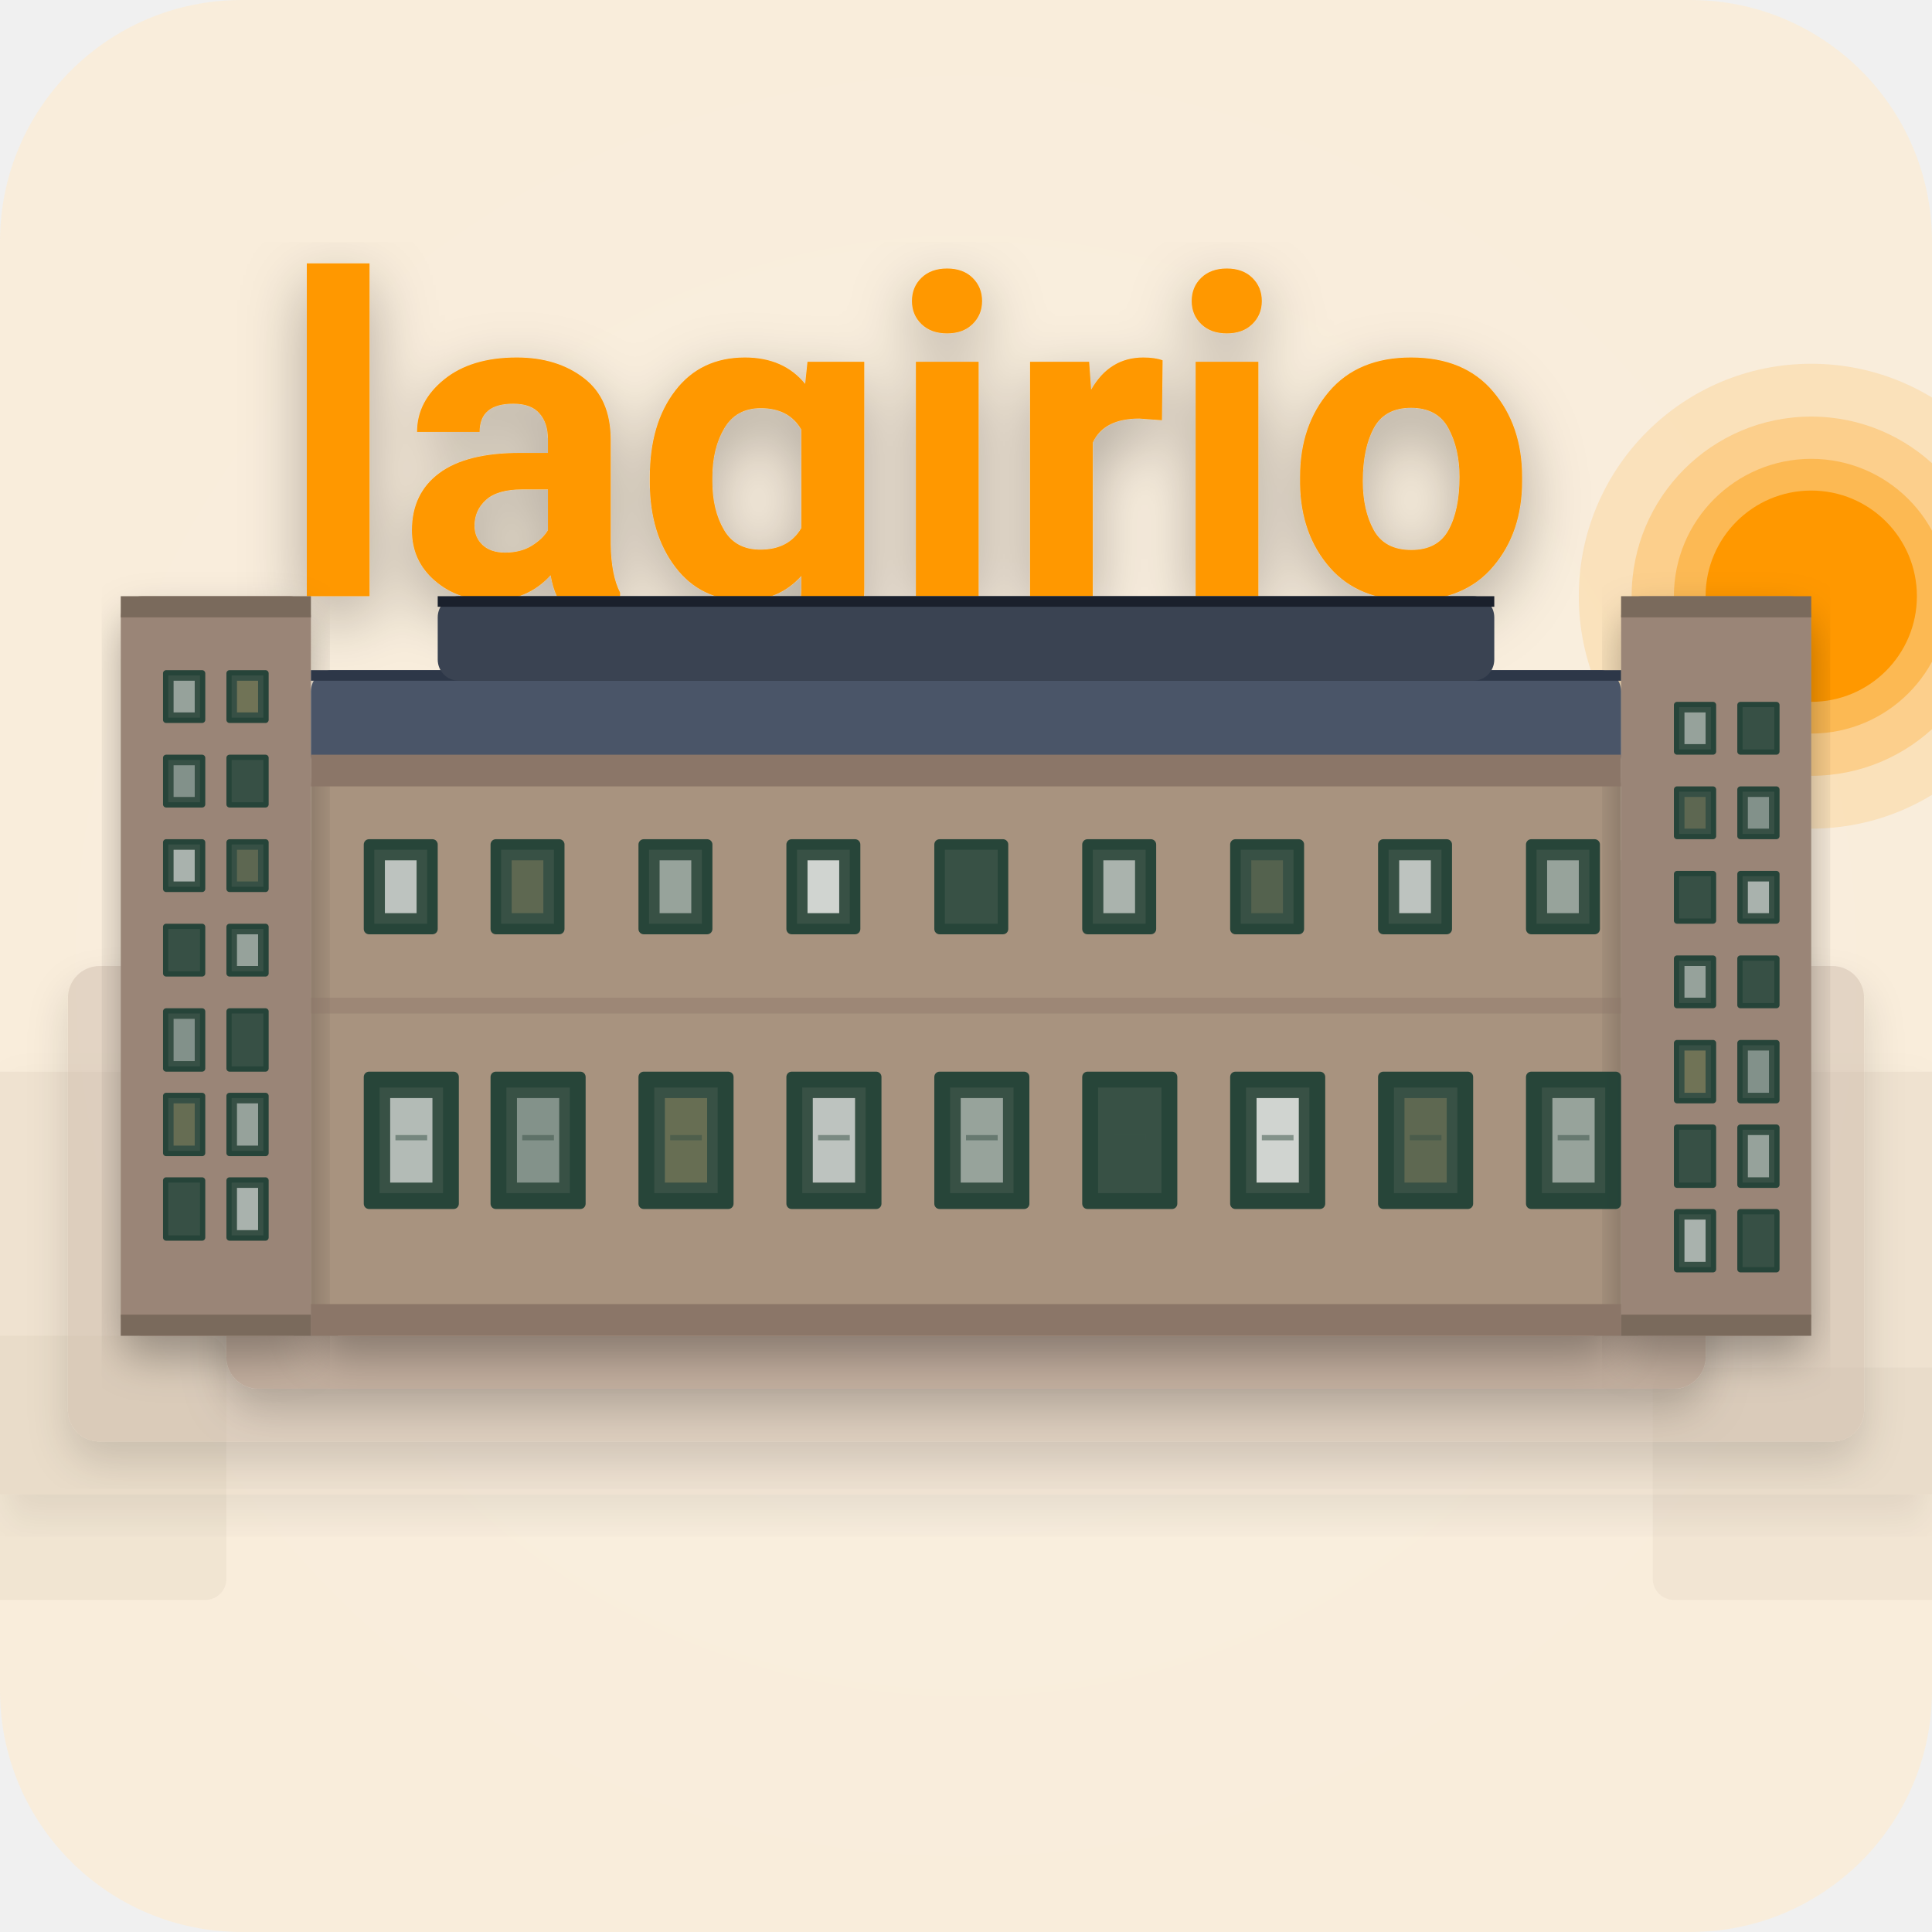
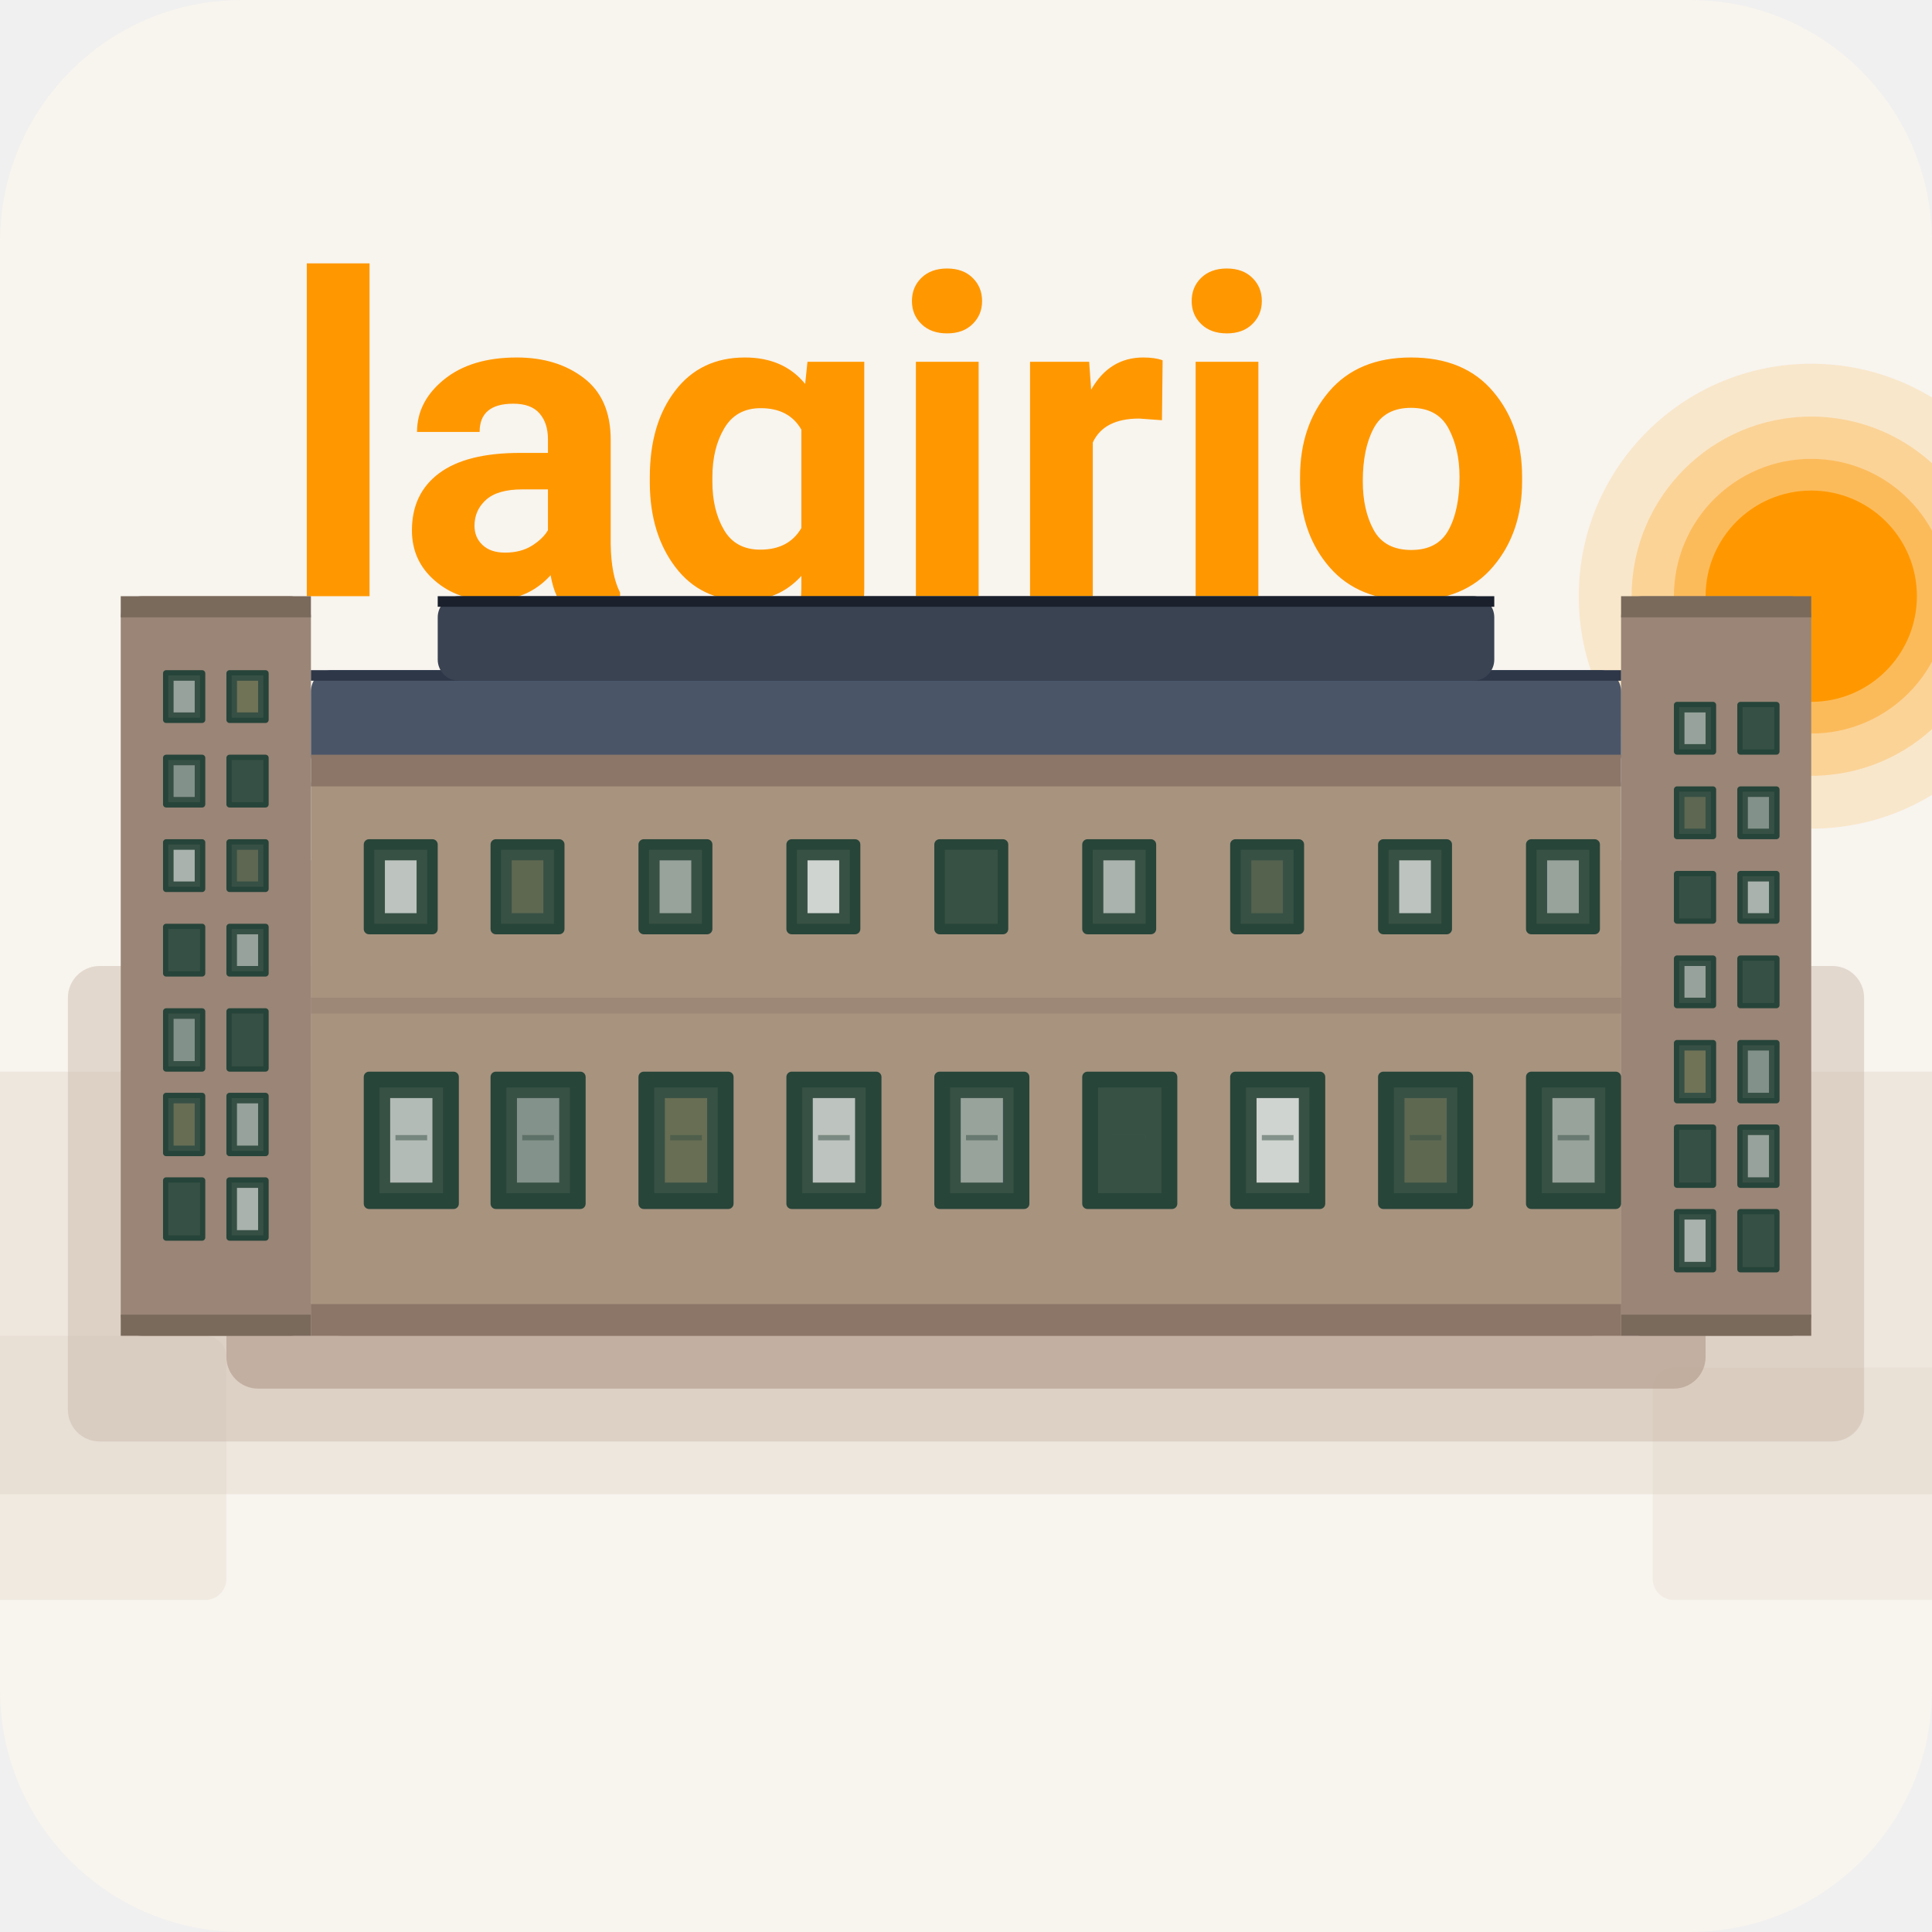
- <svg xmlns="http://www.w3.org/2000/svg" id="logo-rectangle" width="320" height="320" viewBox="0 0 320 320">
-   <defs>
-     <radialGradient id="sunsetGradient2" cx="50%" cy="50%">
-       <stop offset="0%" style="stop-color:#ffb74d;stop-opacity:1" />
-       <stop offset="50%" style="stop-color:#ffa726;stop-opacity:1" />
-       <stop offset="100%" style="stop-color:#ff9800;stop-opacity:1" />
-     </radialGradient>
-     <filter id="sunGlow2">
-       <feGaussianBlur stdDeviation="3" result="coloredBlur" />
-       <feMerge>
-         <feMergeNode in="coloredBlur" />
-         <feMergeNode in="SourceGraphic" />
-       </feMerge>
-     </filter>
-     <filter id="shadow2">
-       <feGaussianBlur in="SourceAlpha" stdDeviation="2" />
-       <feOffset dx="0" dy="2" result="offsetblur" />
-       <feComponentTransfer>
-         <feFuncA type="linear" slope="0.3" />
-       </feComponentTransfer>
-       <feMerge>
-         <feMergeNode />
-         <feMergeNode in="SourceGraphic" />
-       </feMerge>
-     </filter>
-   </defs>
-   <rect width="320" height="320" fill="#f8f4ee" rx="40" />
-   <rect width="320" height="320" fill="url(#sunsetGradient2)" opacity="0.08" rx="40" />
-   <g transform="translate(160, 160) scale(1.75) translate(-160, -160)">
-     <g>
-       <defs>
-         <filter id="textShadow2">
-           <feGaussianBlur in="SourceAlpha" stdDeviation="3" />
-           <feOffset dx="0" dy="2" result="offsetblur" />
-           <feComponentTransfer>
-             <feFuncA type="linear" slope="0.3" />
-           </feComponentTransfer>
-           <feMerge>
-             <feMergeNode />
-             <feMergeNode in="SourceGraphic" />
-           </feMerge>
-         </filter>
-       </defs>
-       <text x="95" y="125" font-family="-apple-system, BlinkMacSystemFont, 'Segoe UI', Roboto, sans-serif" font-size="42" font-weight="700" fill="#ff9800" filter="url(#textShadow2)">
+ <svg xmlns="http://www.w3.org/2000/svg" version="1.1" width="320" height="320">
+   <svg id="SvgjsSvg1034" width="320" height="320" viewBox="0 0 320 320">
+     <defs>
+       <radialGradient id="SvgjsRadialGradient1033" cx="50%" cy="50%">
+         <stop offset="0%" style="stop-color:#ffb74d;stop-opacity:1" />
+         <stop offset="50%" style="stop-color:#ffa726;stop-opacity:1" />
+         <stop offset="100%" style="stop-color:#ff9800;stop-opacity:1" />
+       </radialGradient>
+       <filter id="SvgjsFilter1032">
+         <feGaussianBlur stdDeviation="3" result="coloredBlur" />
+         <feMerge>
+           <feMergeNode in="coloredBlur" />
+           <feMergeNode in="SourceGraphic" />
+         </feMerge>
+       </filter>
+       <filter id="SvgjsFilter1031">
+         <feGaussianBlur in="SourceAlpha" stdDeviation="2" />
+         <feOffset dx="0" dy="2" result="offsetblur" />
+         <feComponentTransfer>
+           <feFuncA type="linear" slope="0.3" />
+         </feComponentTransfer>
+         <feMerge>
+           <feMergeNode />
+           <feMergeNode in="SourceGraphic" />
+         </feMerge>
+       </filter>
+     </defs>
+     <rect width="320" height="320" fill="#f8f4ee" rx="40" />
+     <rect width="320" height="320" fill="url(#sunsetGradient2)" opacity="0.08" rx="40" />
+     <g transform="translate(160, 160) scale(1.75) translate(-160, -160)">
+       <g>
+         <defs>
+           <filter id="SvgjsFilter1030">
+             <feGaussianBlur in="SourceAlpha" stdDeviation="3" />
+             <feOffset dx="0" dy="2" result="offsetblur" />
+             <feComponentTransfer>
+               <feFuncA type="linear" slope="0.3" />
+             </feComponentTransfer>
+             <feMerge>
+               <feMergeNode />
+               <feMergeNode in="SourceGraphic" />
+             </feMerge>
+           </filter>
+         </defs>
+         <text x="95" y="125" font-family="-apple-system, BlinkMacSystemFont, 'Segoe UI', Roboto, sans-serif" font-size="42" font-weight="700" fill="#ff9800" filter="url(#textShadow2)">
                            lagirio
                        </text>
-     </g>
-     <circle cx="240" cy="125" r="10" fill="#ff9800" />
-     <circle cx="240" cy="125" r="13" fill="#ff9800" opacity="0.4" />
-     <circle cx="240" cy="125" r="17" fill="#ff9800" opacity="0.25" />
-     <circle cx="240" cy="125" r="22" fill="#ff9800" opacity="0.15" />
-     <g transform="translate(45, 100)">
-       <rect x="10" y="95" width="35" height="25" fill="#d4c2b0" opacity="0.2" rx="2" />
-       <rect x="180" y="98" width="30" height="22" fill="#d4c2b0" opacity="0.18" rx="2" />
-       <rect x="15" y="70" width="200" height="40" fill="#d0bfae" opacity="0.25" rx="3" filter="url(#shadow2)" />
-       <rect x="30" y="60" width="170" height="45" fill="#c8b5a6" opacity="0.45" rx="3" filter="url(#shadow2)" />
-       <rect x="45" y="50" width="140" height="50" fill="#b39c8e" opacity="0.65" rx="3" filter="url(#shadow2)" />
-       <rect x="53" y="40" width="124" height="55" fill="#a8937f" rx="3" filter="url(#shadow2)" />
-       <rect x="35" y="25" width="18" height="70" fill="#9a8577" rx="2" filter="url(#shadow2)" />
-       <rect x="35" y="25" width="18" height="2" fill="#7a6a5c" />
-       <rect x="35" y="93" width="18" height="2" fill="#7a6a5c" />
-       <rect x="177" y="25" width="18" height="70" fill="#9a8577" rx="2" filter="url(#shadow2)" />
-       <rect x="177" y="25" width="18" height="2" fill="#7a6a5c" />
-       <rect x="177" y="93" width="18" height="2" fill="#7a6a5c" />
-       <rect x="53" y="32" width="124" height="10" fill="#4a5568" rx="2" />
-       <rect x="53" y="32" width="124" height="1" fill="#2d3748" />
-       <rect x="65" y="25" width="100" height="8" fill="#3a4352" rx="2" />
-       <rect x="65" y="25" width="100" height="1" fill="#1a202c" />
-       <rect x="53" y="40" width="124" height="3" fill="#8b7668" />
-       <rect x="53" y="92" width="124" height="3" fill="#8b7668" />
-       <rect x="53" y="63" width="124" height="1.5" fill="#8b7668" opacity="0.4" />
-       <g opacity="0.9">
-         <rect x="39" y="32" width="4" height="5" fill="#1a3d32" rx="0.3" />
-         <rect x="39.5" y="32.5" width="3" height="4" fill="#2c4a3f" />
-         <rect x="40" y="33" width="2" height="3" fill="white" opacity="0.5" />
-         <rect x="45" y="32" width="4" height="5" fill="#1a3d32" rx="0.3" />
-         <rect x="45.5" y="32.5" width="3" height="4" fill="#2c4a3f" />
-         <rect x="46" y="33" width="2" height="3" fill="#ffcc80" opacity="0.3" />
-         <rect x="39" y="40" width="4" height="5" fill="#1a3d32" rx="0.3" />
-         <rect x="39.5" y="40.5" width="3" height="4" fill="#2c4a3f" />
-         <rect x="40" y="41" width="2" height="3" fill="white" opacity="0.4" />
-         <rect x="45" y="40" width="4" height="5" fill="#1a3d32" rx="0.3" />
-         <rect x="45.5" y="40.5" width="3" height="4" fill="#2c4a3f" />
-         <rect x="39" y="48" width="4" height="5" fill="#1a3d32" rx="0.3" />
-         <rect x="39.5" y="48.5" width="3" height="4" fill="#2c4a3f" />
-         <rect x="40" y="49" width="2" height="3" fill="white" opacity="0.6" />
-         <rect x="45" y="48" width="4" height="5" fill="#1a3d32" rx="0.3" />
-         <rect x="45.5" y="48.5" width="3" height="4" fill="#2c4a3f" />
-         <rect x="46" y="49" width="2" height="3" fill="#ffcc80" opacity="0.2" />
-         <rect x="39" y="56" width="4" height="5" fill="#1a3d32" rx="0.3" />
-         <rect x="39.5" y="56.5" width="3" height="4" fill="#2c4a3f" />
-         <rect x="45" y="56" width="4" height="5" fill="#1a3d32" rx="0.3" />
-         <rect x="45.5" y="56.5" width="3" height="4" fill="#2c4a3f" />
-         <rect x="46" y="57" width="2" height="3" fill="white" opacity="0.5" />
-         <rect x="39" y="64" width="4" height="6" fill="#1a3d32" rx="0.3" />
-         <rect x="39.5" y="64.5" width="3" height="5" fill="#2c4a3f" />
-         <rect x="40" y="65" width="2" height="4" fill="white" opacity="0.4" />
-         <rect x="45" y="64" width="4" height="6" fill="#1a3d32" rx="0.3" />
-         <rect x="45.5" y="64.5" width="3" height="5" fill="#2c4a3f" />
-         <rect x="39" y="72" width="4" height="6" fill="#1a3d32" rx="0.3" />
-         <rect x="39.5" y="72.5" width="3" height="5" fill="#2c4a3f" />
-         <rect x="40" y="73" width="2" height="4" fill="#ffcc80" opacity="0.25" />
-         <rect x="45" y="72" width="4" height="6" fill="#1a3d32" rx="0.3" />
-         <rect x="45.5" y="72.5" width="3" height="5" fill="#2c4a3f" />
-         <rect x="46" y="73" width="2" height="4" fill="white" opacity="0.5" />
-         <rect x="39" y="80" width="4" height="6" fill="#1a3d32" rx="0.3" />
-         <rect x="39.5" y="80.5" width="3" height="5" fill="#2c4a3f" />
-         <rect x="45" y="80" width="4" height="6" fill="#1a3d32" rx="0.3" />
-         <rect x="45.5" y="80.5" width="3" height="5" fill="#2c4a3f" />
-         <rect x="46" y="81" width="2" height="4" fill="white" opacity="0.6" />
-         <rect x="182" y="35" width="4" height="5" fill="#1a3d32" rx="0.3" />
-         <rect x="182.5" y="35.5" width="3" height="4" fill="#2c4a3f" />
-         <rect x="183" y="36" width="2" height="3" fill="white" opacity="0.5" />
-         <rect x="188" y="35" width="4" height="5" fill="#1a3d32" rx="0.3" />
-         <rect x="188.5" y="35.5" width="3" height="4" fill="#2c4a3f" />
-         <rect x="182" y="43" width="4" height="5" fill="#1a3d32" rx="0.3" />
-         <rect x="182.5" y="43.5" width="3" height="4" fill="#2c4a3f" />
-         <rect x="183" y="44" width="2" height="3" fill="#ffcc80" opacity="0.2" />
-         <rect x="188" y="43" width="4" height="5" fill="#1a3d32" rx="0.3" />
-         <rect x="188.5" y="43.5" width="3" height="4" fill="#2c4a3f" />
-         <rect x="189" y="44" width="2" height="3" fill="white" opacity="0.4" />
-         <rect x="182" y="51" width="4" height="5" fill="#1a3d32" rx="0.3" />
-         <rect x="182.5" y="51.5" width="3" height="4" fill="#2c4a3f" />
-         <rect x="188" y="51" width="4" height="5" fill="#1a3d32" rx="0.3" />
-         <rect x="188.5" y="51.5" width="3" height="4" fill="#2c4a3f" />
-         <rect x="189" y="52" width="2" height="3" fill="white" opacity="0.6" />
-         <rect x="182" y="59" width="4" height="5" fill="#1a3d32" rx="0.3" />
-         <rect x="182.5" y="59.5" width="3" height="4" fill="#2c4a3f" />
-         <rect x="183" y="60" width="2" height="3" fill="white" opacity="0.5" />
-         <rect x="188" y="59" width="4" height="5" fill="#1a3d32" rx="0.3" />
-         <rect x="188.5" y="59.5" width="3" height="4" fill="#2c4a3f" />
-         <rect x="182" y="67" width="4" height="6" fill="#1a3d32" rx="0.3" />
-         <rect x="182.5" y="67.5" width="3" height="5" fill="#2c4a3f" />
-         <rect x="183" y="68" width="2" height="4" fill="#ffcc80" opacity="0.3" />
-         <rect x="188" y="67" width="4" height="6" fill="#1a3d32" rx="0.3" />
-         <rect x="188.5" y="67.5" width="3" height="5" fill="#2c4a3f" />
-         <rect x="189" y="68" width="2" height="4" fill="white" opacity="0.4" />
-         <rect x="182" y="75" width="4" height="6" fill="#1a3d32" rx="0.3" />
-         <rect x="182.5" y="75.5" width="3" height="5" fill="#2c4a3f" />
-         <rect x="188" y="75" width="4" height="6" fill="#1a3d32" rx="0.3" />
-         <rect x="188.5" y="75.5" width="3" height="5" fill="#2c4a3f" />
-         <rect x="189" y="76" width="2" height="4" fill="white" opacity="0.5" />
-         <rect x="182" y="83" width="4" height="6" fill="#1a3d32" rx="0.3" />
-         <rect x="182.5" y="83.5" width="3" height="5" fill="#2c4a3f" />
-         <rect x="183" y="84" width="2" height="4" fill="white" opacity="0.6" />
-         <rect x="188" y="83" width="4" height="6" fill="#1a3d32" rx="0.3" />
-         <rect x="188.5" y="83.5" width="3" height="5" fill="#2c4a3f" />
-         <rect x="58" y="48" width="7" height="9" fill="#1a3d32" rx="0.5" />
-         <rect x="59" y="49" width="5" height="7" fill="#2c4a3f" />
-         <rect x="60" y="50" width="3" height="5" fill="white" opacity="0.7" />
-         <rect x="70" y="48" width="7" height="9" fill="#1a3d32" rx="0.5" />
-         <rect x="71" y="49" width="5" height="7" fill="#2c4a3f" />
-         <rect x="72" y="50" width="3" height="5" fill="#ffcc80" opacity="0.2" />
-         <rect x="84" y="48" width="7" height="9" fill="#1a3d32" rx="0.5" />
-         <rect x="85" y="49" width="5" height="7" fill="#2c4a3f" />
-         <rect x="86" y="50" width="3" height="5" fill="white" opacity="0.5" />
-         <rect x="98" y="48" width="7" height="9" fill="#1a3d32" rx="0.5" />
-         <rect x="99" y="49" width="5" height="7" fill="#2c4a3f" />
-         <rect x="100" y="50" width="3" height="5" fill="white" opacity="0.8" />
-         <rect x="112" y="48" width="7" height="9" fill="#1a3d32" rx="0.5" />
-         <rect x="113" y="49" width="5" height="7" fill="#2c4a3f" />
-         <rect x="126" y="48" width="7" height="9" fill="#1a3d32" rx="0.5" />
-         <rect x="127" y="49" width="5" height="7" fill="#2c4a3f" />
-         <rect x="128" y="50" width="3" height="5" fill="white" opacity="0.6" />
-         <rect x="140" y="48" width="7" height="9" fill="#1a3d32" rx="0.5" />
-         <rect x="141" y="49" width="5" height="7" fill="#2c4a3f" />
-         <rect x="142" y="50" width="3" height="5" fill="#ffcc80" opacity="0.15" />
-         <rect x="154" y="48" width="7" height="9" fill="#1a3d32" rx="0.5" />
-         <rect x="155" y="49" width="5" height="7" fill="#2c4a3f" />
-         <rect x="156" y="50" width="3" height="5" fill="white" opacity="0.7" />
-         <rect x="168" y="48" width="7" height="9" fill="#1a3d32" rx="0.5" />
-         <rect x="169" y="49" width="5" height="7" fill="#2c4a3f" />
-         <rect x="170" y="50" width="3" height="5" fill="white" opacity="0.5" />
-         <rect x="58" y="70" width="9" height="13" fill="#1a3d32" rx="0.5" />
-         <rect x="59.5" y="71.5" width="6" height="10" fill="#2c4a3f" />
-         <rect x="60.5" y="72.5" width="4" height="8" fill="white" opacity="0.65" />
-         <rect x="61" y="76" width="3" height="0.5" fill="#2c4a3f" opacity="0.5" />
-         <rect x="70" y="70" width="9" height="13" fill="#1a3d32" rx="0.5" />
-         <rect x="71.5" y="71.5" width="6" height="10" fill="#2c4a3f" />
-         <rect x="72.5" y="72.5" width="4" height="8" fill="white" opacity="0.4" />
-         <rect x="73" y="76" width="3" height="0.5" fill="#2c4a3f" opacity="0.5" />
-         <rect x="84" y="70" width="9" height="13" fill="#1a3d32" rx="0.5" />
-         <rect x="85.5" y="71.5" width="6" height="10" fill="#2c4a3f" />
-         <rect x="86.5" y="72.5" width="4" height="8" fill="#ffcc80" opacity="0.25" />
-         <rect x="87" y="76" width="3" height="0.5" fill="#2c4a3f" opacity="0.5" />
-         <rect x="98" y="70" width="9" height="13" fill="#1a3d32" rx="0.5" />
-         <rect x="99.5" y="71.5" width="6" height="10" fill="#2c4a3f" />
-         <rect x="100.5" y="72.5" width="4" height="8" fill="white" opacity="0.7" />
-         <rect x="101" y="76" width="3" height="0.5" fill="#2c4a3f" opacity="0.5" />
-         <rect x="112" y="70" width="9" height="13" fill="#1a3d32" rx="0.5" />
-         <rect x="113.5" y="71.5" width="6" height="10" fill="#2c4a3f" />
-         <rect x="114.5" y="72.5" width="4" height="8" fill="white" opacity="0.5" />
-         <rect x="115" y="76" width="3" height="0.5" fill="#2c4a3f" opacity="0.5" />
-         <rect x="126" y="70" width="9" height="13" fill="#1a3d32" rx="0.5" />
-         <rect x="127.5" y="71.5" width="6" height="10" fill="#2c4a3f" />
-         <rect x="129" y="76" width="3" height="0.5" fill="#2c4a3f" opacity="0.5" />
-         <rect x="140" y="70" width="9" height="13" fill="#1a3d32" rx="0.5" />
-         <rect x="141.5" y="71.5" width="6" height="10" fill="#2c4a3f" />
-         <rect x="142.5" y="72.5" width="4" height="8" fill="white" opacity="0.8" />
-         <rect x="143" y="76" width="3" height="0.5" fill="#2c4a3f" opacity="0.5" />
-         <rect x="154" y="70" width="9" height="13" fill="#1a3d32" rx="0.5" />
-         <rect x="155.5" y="71.5" width="6" height="10" fill="#2c4a3f" />
-         <rect x="156.5" y="72.5" width="4" height="8" fill="#ffcc80" opacity="0.2" />
-         <rect x="157" y="76" width="3" height="0.5" fill="#2c4a3f" opacity="0.5" />
-         <rect x="168" y="70" width="9" height="13" fill="#1a3d32" rx="0.5" />
-         <rect x="169.5" y="71.5" width="6" height="10" fill="#2c4a3f" />
-         <rect x="170.5" y="72.5" width="4" height="8" fill="white" opacity="0.5" />
-         <rect x="171" y="76" width="3" height="0.5" fill="#2c4a3f" opacity="0.5" />
+       </g>
+       <circle cx="240" cy="125" r="10" fill="#ff9800" />
+       <circle cx="240" cy="125" r="13" fill="#ff9800" opacity="0.4" />
+       <circle cx="240" cy="125" r="17" fill="#ff9800" opacity="0.25" />
+       <circle cx="240" cy="125" r="22" fill="#ff9800" opacity="0.15" />
+       <g transform="translate(45, 100)">
+         <rect x="10" y="95" width="35" height="25" fill="#d4c2b0" opacity="0.2" rx="2" />
+         <rect x="180" y="98" width="30" height="22" fill="#d4c2b0" opacity="0.18" rx="2" />
+         <rect x="15" y="70" width="200" height="40" fill="#d0bfae" opacity="0.25" rx="3" filter="url(#shadow2)" />
+         <rect x="30" y="60" width="170" height="45" fill="#c8b5a6" opacity="0.45" rx="3" filter="url(#shadow2)" />
+         <rect x="45" y="50" width="140" height="50" fill="#b39c8e" opacity="0.65" rx="3" filter="url(#shadow2)" />
+         <rect x="53" y="40" width="124" height="55" fill="#a8937f" rx="3" filter="url(#shadow2)" />
+         <rect x="35" y="25" width="18" height="70" fill="#9a8577" rx="2" filter="url(#shadow2)" />
+         <rect x="35" y="25" width="18" height="2" fill="#7a6a5c" />
+         <rect x="35" y="93" width="18" height="2" fill="#7a6a5c" />
+         <rect x="177" y="25" width="18" height="70" fill="#9a8577" rx="2" filter="url(#shadow2)" />
+         <rect x="177" y="25" width="18" height="2" fill="#7a6a5c" />
+         <rect x="177" y="93" width="18" height="2" fill="#7a6a5c" />
+         <rect x="53" y="32" width="124" height="10" fill="#4a5568" rx="2" />
+         <rect x="53" y="32" width="124" height="1" fill="#2d3748" />
+         <rect x="65" y="25" width="100" height="8" fill="#3a4352" rx="2" />
+         <rect x="65" y="25" width="100" height="1" fill="#1a202c" />
+         <rect x="53" y="40" width="124" height="3" fill="#8b7668" />
+         <rect x="53" y="92" width="124" height="3" fill="#8b7668" />
+         <rect x="53" y="63" width="124" height="1.5" fill="#8b7668" opacity="0.4" />
+         <g opacity="0.9">
+           <rect x="39" y="32" width="4" height="5" fill="#1a3d32" rx="0.3" />
+           <rect x="39.5" y="32.5" width="3" height="4" fill="#2c4a3f" />
+           <rect x="40" y="33" width="2" height="3" fill="white" opacity="0.5" />
+           <rect x="45" y="32" width="4" height="5" fill="#1a3d32" rx="0.3" />
+           <rect x="45.5" y="32.5" width="3" height="4" fill="#2c4a3f" />
+           <rect x="46" y="33" width="2" height="3" fill="#ffcc80" opacity="0.3" />
+           <rect x="39" y="40" width="4" height="5" fill="#1a3d32" rx="0.3" />
+           <rect x="39.5" y="40.5" width="3" height="4" fill="#2c4a3f" />
+           <rect x="40" y="41" width="2" height="3" fill="white" opacity="0.4" />
+           <rect x="45" y="40" width="4" height="5" fill="#1a3d32" rx="0.3" />
+           <rect x="45.5" y="40.5" width="3" height="4" fill="#2c4a3f" />
+           <rect x="39" y="48" width="4" height="5" fill="#1a3d32" rx="0.3" />
+           <rect x="39.5" y="48.5" width="3" height="4" fill="#2c4a3f" />
+           <rect x="40" y="49" width="2" height="3" fill="white" opacity="0.6" />
+           <rect x="45" y="48" width="4" height="5" fill="#1a3d32" rx="0.3" />
+           <rect x="45.5" y="48.5" width="3" height="4" fill="#2c4a3f" />
+           <rect x="46" y="49" width="2" height="3" fill="#ffcc80" opacity="0.2" />
+           <rect x="39" y="56" width="4" height="5" fill="#1a3d32" rx="0.3" />
+           <rect x="39.5" y="56.5" width="3" height="4" fill="#2c4a3f" />
+           <rect x="45" y="56" width="4" height="5" fill="#1a3d32" rx="0.3" />
+           <rect x="45.5" y="56.5" width="3" height="4" fill="#2c4a3f" />
+           <rect x="46" y="57" width="2" height="3" fill="white" opacity="0.5" />
+           <rect x="39" y="64" width="4" height="6" fill="#1a3d32" rx="0.3" />
+           <rect x="39.5" y="64.5" width="3" height="5" fill="#2c4a3f" />
+           <rect x="40" y="65" width="2" height="4" fill="white" opacity="0.4" />
+           <rect x="45" y="64" width="4" height="6" fill="#1a3d32" rx="0.3" />
+           <rect x="45.5" y="64.5" width="3" height="5" fill="#2c4a3f" />
+           <rect x="39" y="72" width="4" height="6" fill="#1a3d32" rx="0.3" />
+           <rect x="39.5" y="72.5" width="3" height="5" fill="#2c4a3f" />
+           <rect x="40" y="73" width="2" height="4" fill="#ffcc80" opacity="0.25" />
+           <rect x="45" y="72" width="4" height="6" fill="#1a3d32" rx="0.3" />
+           <rect x="45.5" y="72.5" width="3" height="5" fill="#2c4a3f" />
+           <rect x="46" y="73" width="2" height="4" fill="white" opacity="0.5" />
+           <rect x="39" y="80" width="4" height="6" fill="#1a3d32" rx="0.3" />
+           <rect x="39.5" y="80.5" width="3" height="5" fill="#2c4a3f" />
+           <rect x="45" y="80" width="4" height="6" fill="#1a3d32" rx="0.3" />
+           <rect x="45.5" y="80.5" width="3" height="5" fill="#2c4a3f" />
+           <rect x="46" y="81" width="2" height="4" fill="white" opacity="0.6" />
+           <rect x="182" y="35" width="4" height="5" fill="#1a3d32" rx="0.3" />
+           <rect x="182.5" y="35.5" width="3" height="4" fill="#2c4a3f" />
+           <rect x="183" y="36" width="2" height="3" fill="white" opacity="0.5" />
+           <rect x="188" y="35" width="4" height="5" fill="#1a3d32" rx="0.3" />
+           <rect x="188.5" y="35.5" width="3" height="4" fill="#2c4a3f" />
+           <rect x="182" y="43" width="4" height="5" fill="#1a3d32" rx="0.3" />
+           <rect x="182.5" y="43.5" width="3" height="4" fill="#2c4a3f" />
+           <rect x="183" y="44" width="2" height="3" fill="#ffcc80" opacity="0.2" />
+           <rect x="188" y="43" width="4" height="5" fill="#1a3d32" rx="0.3" />
+           <rect x="188.5" y="43.5" width="3" height="4" fill="#2c4a3f" />
+           <rect x="189" y="44" width="2" height="3" fill="white" opacity="0.4" />
+           <rect x="182" y="51" width="4" height="5" fill="#1a3d32" rx="0.3" />
+           <rect x="182.5" y="51.5" width="3" height="4" fill="#2c4a3f" />
+           <rect x="188" y="51" width="4" height="5" fill="#1a3d32" rx="0.3" />
+           <rect x="188.5" y="51.5" width="3" height="4" fill="#2c4a3f" />
+           <rect x="189" y="52" width="2" height="3" fill="white" opacity="0.6" />
+           <rect x="182" y="59" width="4" height="5" fill="#1a3d32" rx="0.3" />
+           <rect x="182.5" y="59.5" width="3" height="4" fill="#2c4a3f" />
+           <rect x="183" y="60" width="2" height="3" fill="white" opacity="0.5" />
+           <rect x="188" y="59" width="4" height="5" fill="#1a3d32" rx="0.3" />
+           <rect x="188.5" y="59.5" width="3" height="4" fill="#2c4a3f" />
+           <rect x="182" y="67" width="4" height="6" fill="#1a3d32" rx="0.3" />
+           <rect x="182.5" y="67.5" width="3" height="5" fill="#2c4a3f" />
+           <rect x="183" y="68" width="2" height="4" fill="#ffcc80" opacity="0.3" />
+           <rect x="188" y="67" width="4" height="6" fill="#1a3d32" rx="0.3" />
+           <rect x="188.5" y="67.5" width="3" height="5" fill="#2c4a3f" />
+           <rect x="189" y="68" width="2" height="4" fill="white" opacity="0.4" />
+           <rect x="182" y="75" width="4" height="6" fill="#1a3d32" rx="0.3" />
+           <rect x="182.5" y="75.5" width="3" height="5" fill="#2c4a3f" />
+           <rect x="188" y="75" width="4" height="6" fill="#1a3d32" rx="0.3" />
+           <rect x="188.5" y="75.5" width="3" height="5" fill="#2c4a3f" />
+           <rect x="189" y="76" width="2" height="4" fill="white" opacity="0.5" />
+           <rect x="182" y="83" width="4" height="6" fill="#1a3d32" rx="0.3" />
+           <rect x="182.5" y="83.5" width="3" height="5" fill="#2c4a3f" />
+           <rect x="183" y="84" width="2" height="4" fill="white" opacity="0.6" />
+           <rect x="188" y="83" width="4" height="6" fill="#1a3d32" rx="0.3" />
+           <rect x="188.5" y="83.5" width="3" height="5" fill="#2c4a3f" />
+           <rect x="58" y="48" width="7" height="9" fill="#1a3d32" rx="0.5" />
+           <rect x="59" y="49" width="5" height="7" fill="#2c4a3f" />
+           <rect x="60" y="50" width="3" height="5" fill="white" opacity="0.7" />
+           <rect x="70" y="48" width="7" height="9" fill="#1a3d32" rx="0.5" />
+           <rect x="71" y="49" width="5" height="7" fill="#2c4a3f" />
+           <rect x="72" y="50" width="3" height="5" fill="#ffcc80" opacity="0.2" />
+           <rect x="84" y="48" width="7" height="9" fill="#1a3d32" rx="0.5" />
+           <rect x="85" y="49" width="5" height="7" fill="#2c4a3f" />
+           <rect x="86" y="50" width="3" height="5" fill="white" opacity="0.5" />
+           <rect x="98" y="48" width="7" height="9" fill="#1a3d32" rx="0.5" />
+           <rect x="99" y="49" width="5" height="7" fill="#2c4a3f" />
+           <rect x="100" y="50" width="3" height="5" fill="white" opacity="0.8" />
+           <rect x="112" y="48" width="7" height="9" fill="#1a3d32" rx="0.5" />
+           <rect x="113" y="49" width="5" height="7" fill="#2c4a3f" />
+           <rect x="126" y="48" width="7" height="9" fill="#1a3d32" rx="0.5" />
+           <rect x="127" y="49" width="5" height="7" fill="#2c4a3f" />
+           <rect x="128" y="50" width="3" height="5" fill="white" opacity="0.6" />
+           <rect x="140" y="48" width="7" height="9" fill="#1a3d32" rx="0.5" />
+           <rect x="141" y="49" width="5" height="7" fill="#2c4a3f" />
+           <rect x="142" y="50" width="3" height="5" fill="#ffcc80" opacity="0.15" />
+           <rect x="154" y="48" width="7" height="9" fill="#1a3d32" rx="0.5" />
+           <rect x="155" y="49" width="5" height="7" fill="#2c4a3f" />
+           <rect x="156" y="50" width="3" height="5" fill="white" opacity="0.7" />
+           <rect x="168" y="48" width="7" height="9" fill="#1a3d32" rx="0.5" />
+           <rect x="169" y="49" width="5" height="7" fill="#2c4a3f" />
+           <rect x="170" y="50" width="3" height="5" fill="white" opacity="0.5" />
+           <rect x="58" y="70" width="9" height="13" fill="#1a3d32" rx="0.5" />
+           <rect x="59.5" y="71.5" width="6" height="10" fill="#2c4a3f" />
+           <rect x="60.5" y="72.5" width="4" height="8" fill="white" opacity="0.65" />
+           <rect x="61" y="76" width="3" height="0.5" fill="#2c4a3f" opacity="0.5" />
+           <rect x="70" y="70" width="9" height="13" fill="#1a3d32" rx="0.5" />
+           <rect x="71.5" y="71.5" width="6" height="10" fill="#2c4a3f" />
+           <rect x="72.5" y="72.5" width="4" height="8" fill="white" opacity="0.4" />
+           <rect x="73" y="76" width="3" height="0.5" fill="#2c4a3f" opacity="0.5" />
+           <rect x="84" y="70" width="9" height="13" fill="#1a3d32" rx="0.5" />
+           <rect x="85.5" y="71.5" width="6" height="10" fill="#2c4a3f" />
+           <rect x="86.5" y="72.5" width="4" height="8" fill="#ffcc80" opacity="0.25" />
+           <rect x="87" y="76" width="3" height="0.5" fill="#2c4a3f" opacity="0.5" />
+           <rect x="98" y="70" width="9" height="13" fill="#1a3d32" rx="0.5" />
+           <rect x="99.5" y="71.5" width="6" height="10" fill="#2c4a3f" />
+           <rect x="100.5" y="72.5" width="4" height="8" fill="white" opacity="0.7" />
+           <rect x="101" y="76" width="3" height="0.5" fill="#2c4a3f" opacity="0.5" />
+           <rect x="112" y="70" width="9" height="13" fill="#1a3d32" rx="0.5" />
+           <rect x="113.5" y="71.5" width="6" height="10" fill="#2c4a3f" />
+           <rect x="114.5" y="72.5" width="4" height="8" fill="white" opacity="0.5" />
+           <rect x="115" y="76" width="3" height="0.5" fill="#2c4a3f" opacity="0.5" />
+           <rect x="126" y="70" width="9" height="13" fill="#1a3d32" rx="0.5" />
+           <rect x="127.5" y="71.5" width="6" height="10" fill="#2c4a3f" />
+           <rect x="129" y="76" width="3" height="0.5" fill="#2c4a3f" opacity="0.5" />
+           <rect x="140" y="70" width="9" height="13" fill="#1a3d32" rx="0.5" />
+           <rect x="141.5" y="71.5" width="6" height="10" fill="#2c4a3f" />
+           <rect x="142.5" y="72.5" width="4" height="8" fill="white" opacity="0.8" />
+           <rect x="143" y="76" width="3" height="0.5" fill="#2c4a3f" opacity="0.5" />
+           <rect x="154" y="70" width="9" height="13" fill="#1a3d32" rx="0.5" />
+           <rect x="155.5" y="71.5" width="6" height="10" fill="#2c4a3f" />
+           <rect x="156.5" y="72.5" width="4" height="8" fill="#ffcc80" opacity="0.2" />
+           <rect x="157" y="76" width="3" height="0.5" fill="#2c4a3f" opacity="0.5" />
+           <rect x="168" y="70" width="9" height="13" fill="#1a3d32" rx="0.5" />
+           <rect x="169.5" y="71.5" width="6" height="10" fill="#2c4a3f" />
+           <rect x="170.5" y="72.5" width="4" height="8" fill="white" opacity="0.5" />
+           <rect x="171" y="76" width="3" height="0.5" fill="#2c4a3f" opacity="0.5" />
+         </g>
      </g>
    </g>
-   </g>
+   </svg>
+   <style>@media (prefers-color-scheme: light) { :root { filter: none; } }
+ @media (prefers-color-scheme: dark) { :root { filter: none; } }
+ </style>
</svg>
